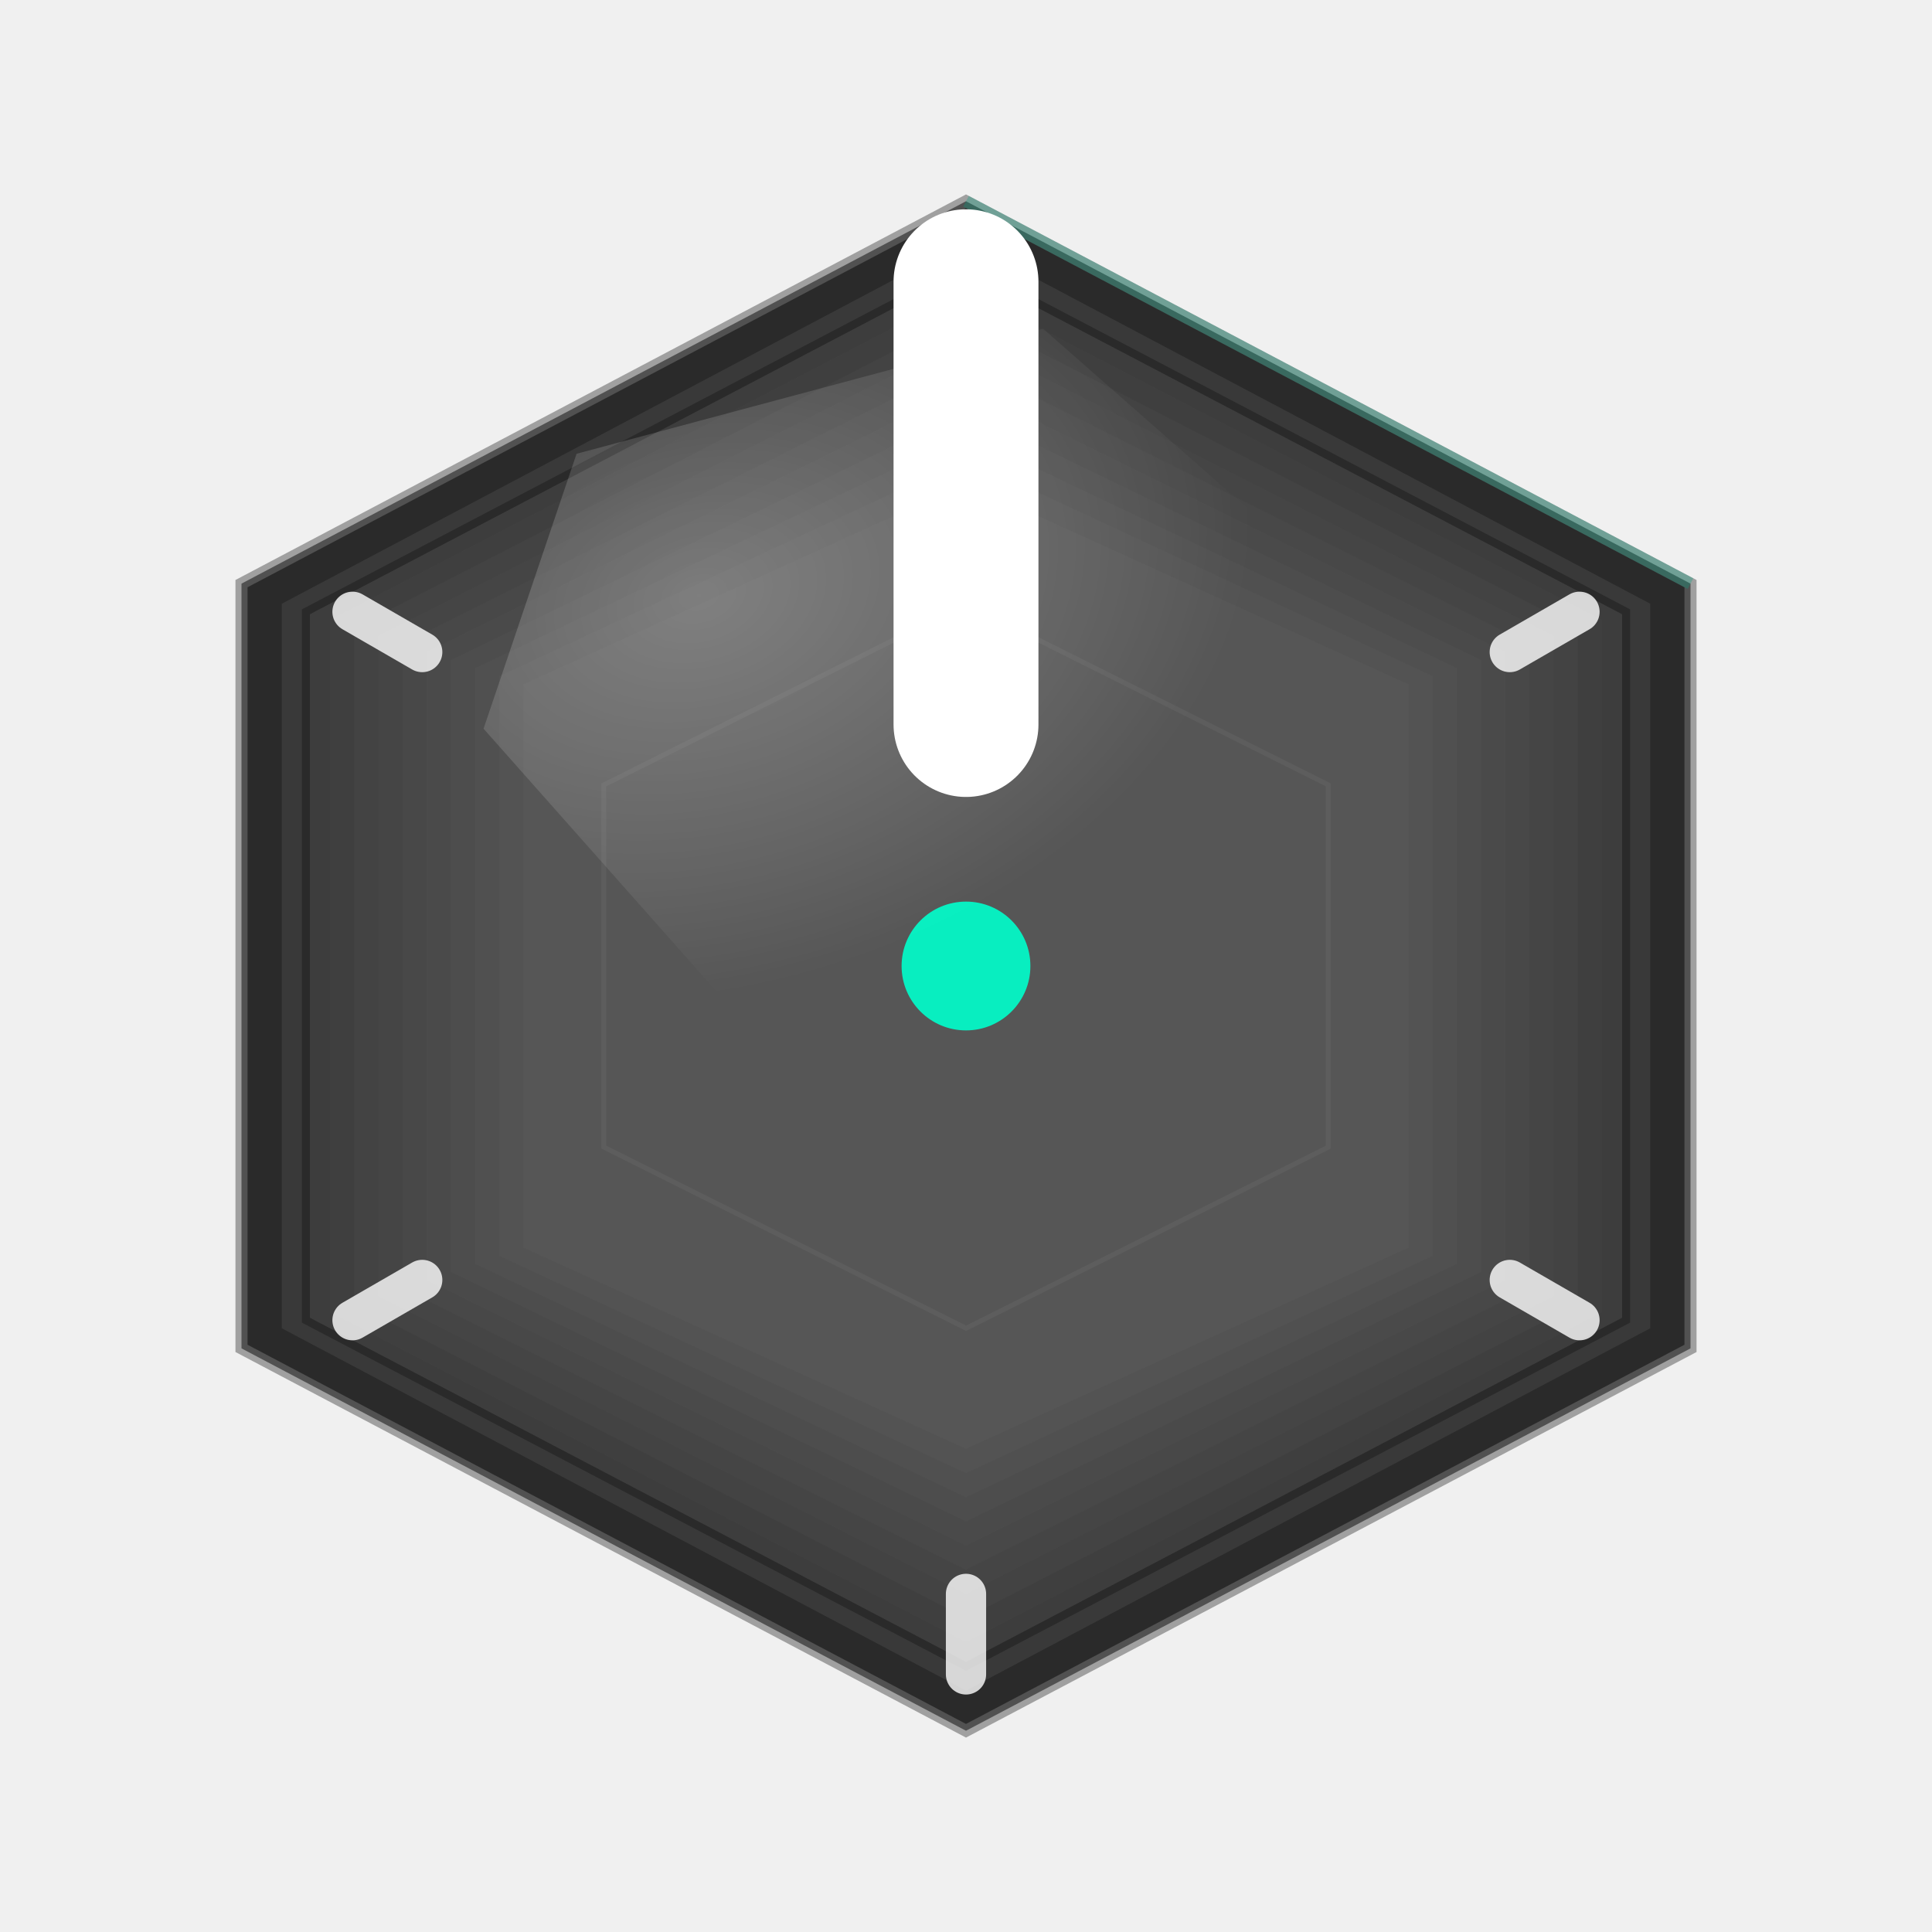
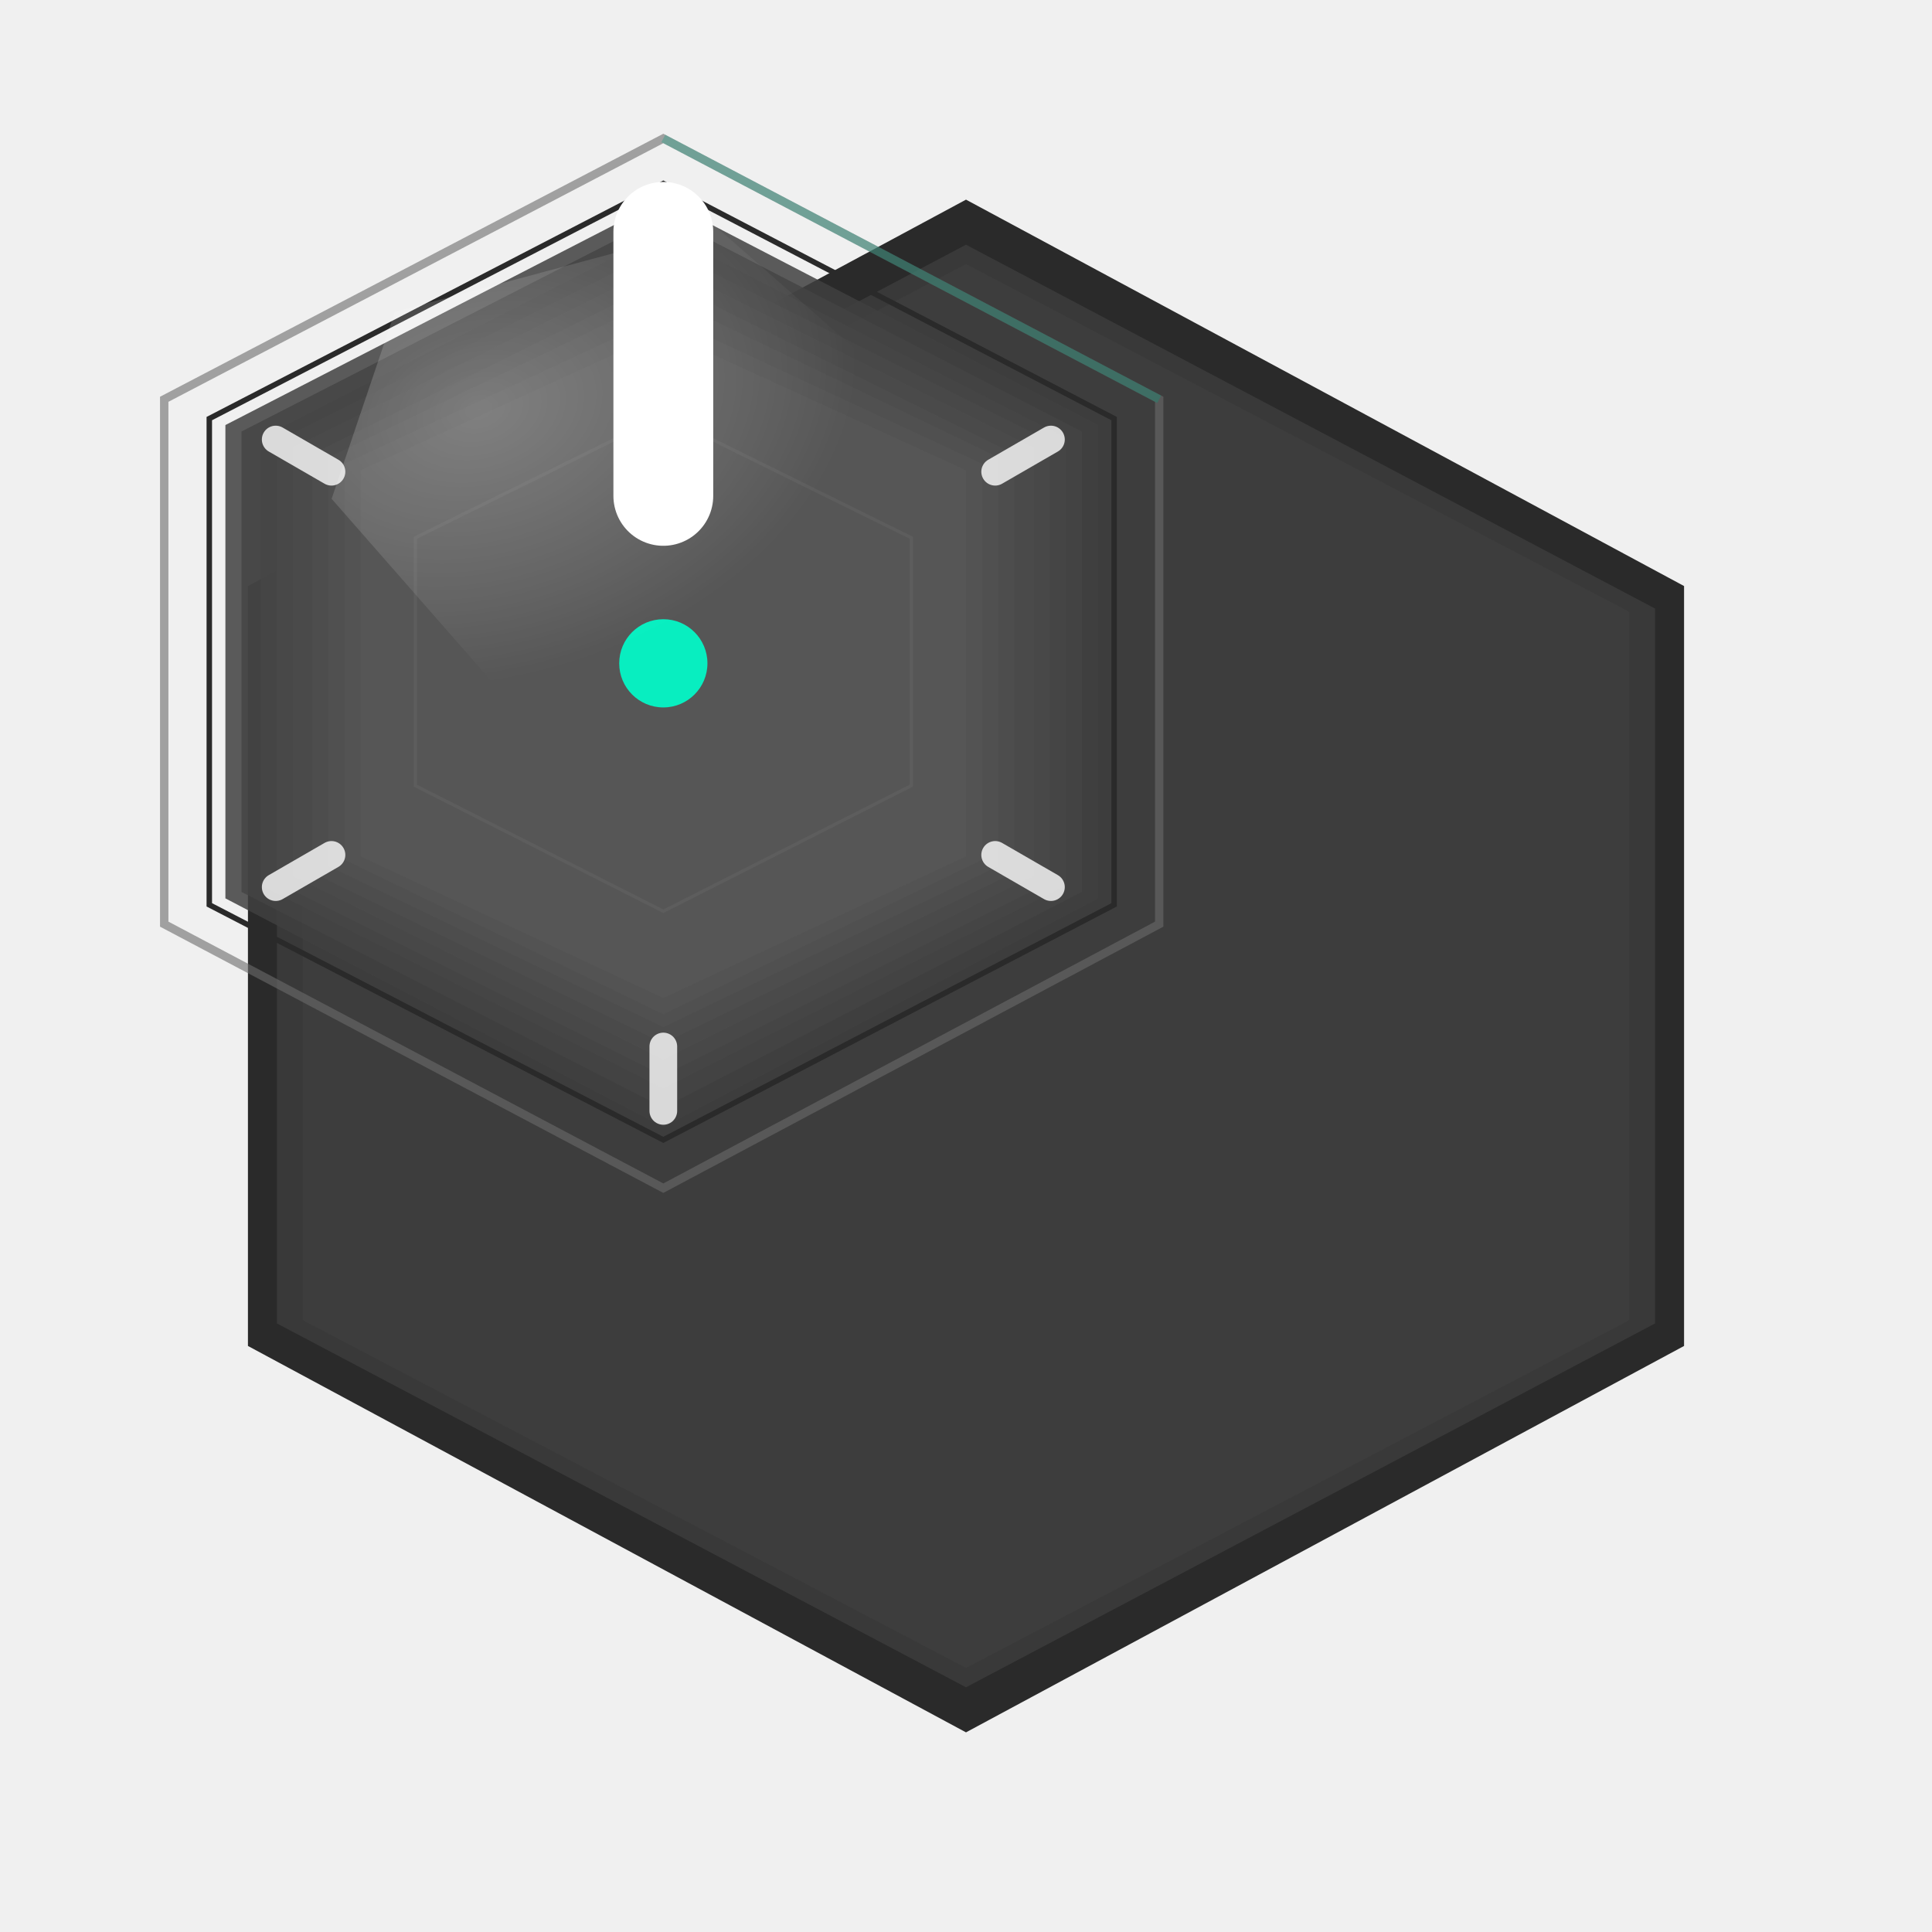
- <svg xmlns="http://www.w3.org/2000/svg" width="24" height="24" viewBox="0 0 24 24">
-   <polygon points="12,3 20.5,7.5 20.5,16.5 12,21 3.5,16.5 3.5,7.5" fill="#000000" opacity="0.25" transform="translate(0.2,0.2)" />
-   <polygon points="12,2.5 21,7.25 21,16.75 12,21.5 3,16.75 3,7.25" fill="#2a2a2a" />
-   <polygon points="12,3 20.5,7.5 20.5,16.5 12,21 3.5,16.5 3.5,7.5" fill="#3a3a3a" opacity="0.95" />
-   <polygon points="12,3.3 20.2,7.6 20.2,16.4 12,20.7 3.8,16.4 3.8,7.6" fill="#3d3d3d" opacity="0.9" />
-   <polygon points="12,3.6 19.9,7.7 19.9,16.3 12,20.4 4.1,16.3 4.1,7.7" fill="#404040" opacity="0.85" />
-   <polygon points="12,3.9 19.6,7.8 19.6,16.2 12,20.1 4.4,16.2 4.4,7.8" fill="#434343" opacity="0.8" />
-   <polygon points="12,4.2 19.3,7.9 19.3,16.1 12,19.8 4.7,16.1 4.7,7.9" fill="#464646" opacity="0.75" />
-   <polygon points="12,4.5 19.0,8.0 19.0,16.0 12,19.5 5.0,16.0 5.0,8.0" fill="#494949" opacity="0.7" />
-   <polygon points="12,4.8 18.7,8.1 18.7,15.9 12,19.2 5.3,15.9 5.3,8.1" fill="#4c4c4c" opacity="0.65" />
-   <polygon points="12,5.1 18.4,8.2 18.4,15.8 12,18.9 5.6,15.8 5.6,8.2" fill="#4f4f4f" opacity="0.6" />
-   <polygon points="12,5.4 18.1,8.3 18.1,15.7 12,18.6 5.9,15.7 5.9,8.3" fill="#525252" opacity="0.55" />
-   <polygon points="12,5.7 17.8,8.4 17.8,15.6 12,18.3 6.2,15.6 6.2,8.4" fill="#555555" opacity="0.5" />
-   <polygon points="12,6.0 17.5,8.5 17.5,15.5 12,18.0 6.5,15.5 6.5,8.5" fill="#585858" opacity="0.45" />
-   <polygon points="12,7.5 16.5,9.75 16.5,14.25 12,16.5 7.5,14.25 7.5,9.75" fill="none" stroke="#777777" stroke-width="0.06" opacity="0.2" />
-   <polygon points="12,2.5 21,7.25 21,16.75 12,21.5 3,16.75 3,7.25" fill="none" stroke="#6a6a6a" stroke-width="0.15" opacity="0.6" />
-   <polygon points="12,3.3 20.2,7.6 20.2,16.4 12,20.7 3.8,16.4 3.8,7.6" fill="none" stroke="#2a2a2a" stroke-width="0.1" />
-   <line x1="12" y1="2.5" x2="21" y2="7.25" stroke="#00a080" stroke-width="0.15" opacity="0.3" />
-   <g stroke="#ffffff" stroke-width="0.5" stroke-linecap="round" opacity="0.8">
-     <line x1="12" y1="3.2" x2="12" y2="4.2" transform="rotate(60 12 12)" />
-     <line x1="12" y1="3.2" x2="12" y2="4.2" transform="rotate(120 12 12)" />
-     <line x1="12" y1="3.2" x2="12" y2="4.2" transform="rotate(180 12 12)" />
-     <line x1="12" y1="3.2" x2="12" y2="4.2" transform="rotate(240 12 12)" />
-     <line x1="12" y1="3.2" x2="12" y2="4.2" transform="rotate(300 12 12)" />
+ <svg xmlns="http://www.w3.org/2000/svg" width="16mm" height="16mm" viewBox="0 0 60 60">
+   <polygon points="30,7.6 51.4,18.9 51.4,41.1 30,52.4 8.6,41.1 8.6,18.9" fill="#000000" opacity="0.25" transform="translate(0.5,0.5)" />
+   <polygon points="30,6.2 52.3,18.2 52.3,41.8 30,53.8 7.7,41.8 7.7,18.2" fill="#2a2a2a" />
+   <polygon points="30,7.6 51.4,18.9 51.4,41.1 30,52.4 8.6,41.1 8.6,18.9" fill="#3a3a3a" opacity="0.95" />
+   <polygon points="30,8.2 50.6,19.0 50.6,41.0 30,51.8 9.4,41.0 9.4,19.0" fill="#3d3d3d" opacity="0.9" />
+   <polygon points="20.6,6.2 34.1,13.2 34.1,27.9 20.6,35.0 7.0,27.9 7.0,13.2" fill="#404040" opacity="0.85" />
+   <polygon points="20.6,6.7 33.6,13.4 33.6,27.7 20.6,34.4 7.5,27.7 7.5,13.4" fill="#434343" opacity="0.8" />
+   <polygon points="20.6,7.2 33.1,13.6 33.1,27.5 20.6,33.8 8.1,27.5 8.1,13.6" fill="#464646" opacity="0.75" />
+   <polygon points="20.6,7.7 32.6,13.7 32.6,27.4 20.6,33.4 8.6,27.4 8.6,13.7" fill="#494949" opacity="0.7" />
+   <polygon points="20.6,8.2 32.1,13.9 32.1,27.2 20.6,32.9 9.1,27.2 9.1,13.9" fill="#4c4c4c" opacity="0.65" />
+   <polygon points="20.6,8.7 31.5,14.1 31.5,27.1 20.6,32.4 9.7,27.1 9.7,14.1" fill="#4f4f4f" opacity="0.6" />
+   <polygon points="20.6,9.2 31.0,14.2 31.0,26.9 20.6,31.9 10.2,26.9 10.2,14.2" fill="#525252" opacity="0.55" />
+   <polygon points="20.6,9.8 30.5,14.4 30.5,26.7 20.6,31.5 10.7,26.7 10.7,14.4" fill="#555555" opacity="0.5" />
+   <polygon points="20.6,10.3 30.0,14.6 30.0,26.6 20.6,31.0 11.2,26.6 11.2,14.6" fill="#585858" opacity="0.45" />
+   <polygon points="20.6,12.9 28.3,16.7 28.3,24.4 20.6,28.3 12.9,24.4 12.9,16.7" fill="none" stroke="#777777" stroke-width="0.1" opacity="0.2" />
+   <polygon points="20.6,4.3 36.0,12.4 36.0,28.7 20.6,36.9 5.1,28.7 5.1,12.4" fill="none" stroke="#6a6a6a" stroke-width="0.26" opacity="0.6" />
+   <polygon points="20.6,5.7 34.6,13.0 34.6,28.1 20.6,35.4 6.5,28.1 6.5,13.0" fill="none" stroke="#2a2a2a" stroke-width="0.17" />
+   <line x1="20.6" y1="4.3" x2="36.0" y2="12.4" stroke="#00a080" stroke-width="0.26" opacity="0.3" />
+   <g stroke="#ffffff" stroke-width="0.86" stroke-linecap="round" opacity="0.8">
+     <line x1="20.6" y1="6.7" x2="20.6" y2="8.7" transform="rotate(60 20.6 20.6)" />
+     <line x1="20.6" y1="6.7" x2="20.6" y2="8.7" transform="rotate(120 20.6 20.6)" />
+     <line x1="20.6" y1="6.7" x2="20.6" y2="8.7" transform="rotate(180 20.6 20.6)" />
+     <line x1="20.6" y1="6.7" x2="20.6" y2="8.7" transform="rotate(240 20.6 20.6)" />
+     <line x1="20.6" y1="6.7" x2="20.6" y2="8.7" transform="rotate(300 20.6 20.6)" />
  </g>
  <defs>
    <radialGradient id="highlight" cx="0.3" cy="0.3" r="0.7">
      <stop offset="0%" stop-color="#ffffff" stop-opacity="0.25" />
      <stop offset="70%" stop-color="#ffffff" stop-opacity="0.08" />
      <stop offset="100%" stop-color="#ffffff" stop-opacity="0" />
    </radialGradient>
  </defs>
-   <polygon points="8,5 14,5 16,8 14,12 8,12 6,8" fill="url(#highlight)" transform="rotate(-15 10 8.5)" />
-   <circle cx="12" cy="12" r="0.8" fill="#00ffcc" opacity="0.9" />
-   <line x1="12" y1="3.5" x2="12" y2="9" stroke="#ffffff" stroke-width="1.8" stroke-linecap="round" />
+   <polygon points="13.7,8.6 24.0,8.6 27.4,13.7 24.0,20.6 13.7,20.6 10.3,13.7" fill="url(#highlight)" transform="rotate(-15 17.1 14.6)" />
+   <circle cx="20.6" cy="20.6" r="1.37" fill="#00ffcc" opacity="0.9" />
+   <line x1="20.6" y1="7.2" x2="20.6" y2="15.4" stroke="#ffffff" stroke-width="3.1" stroke-linecap="round" />
</svg>
